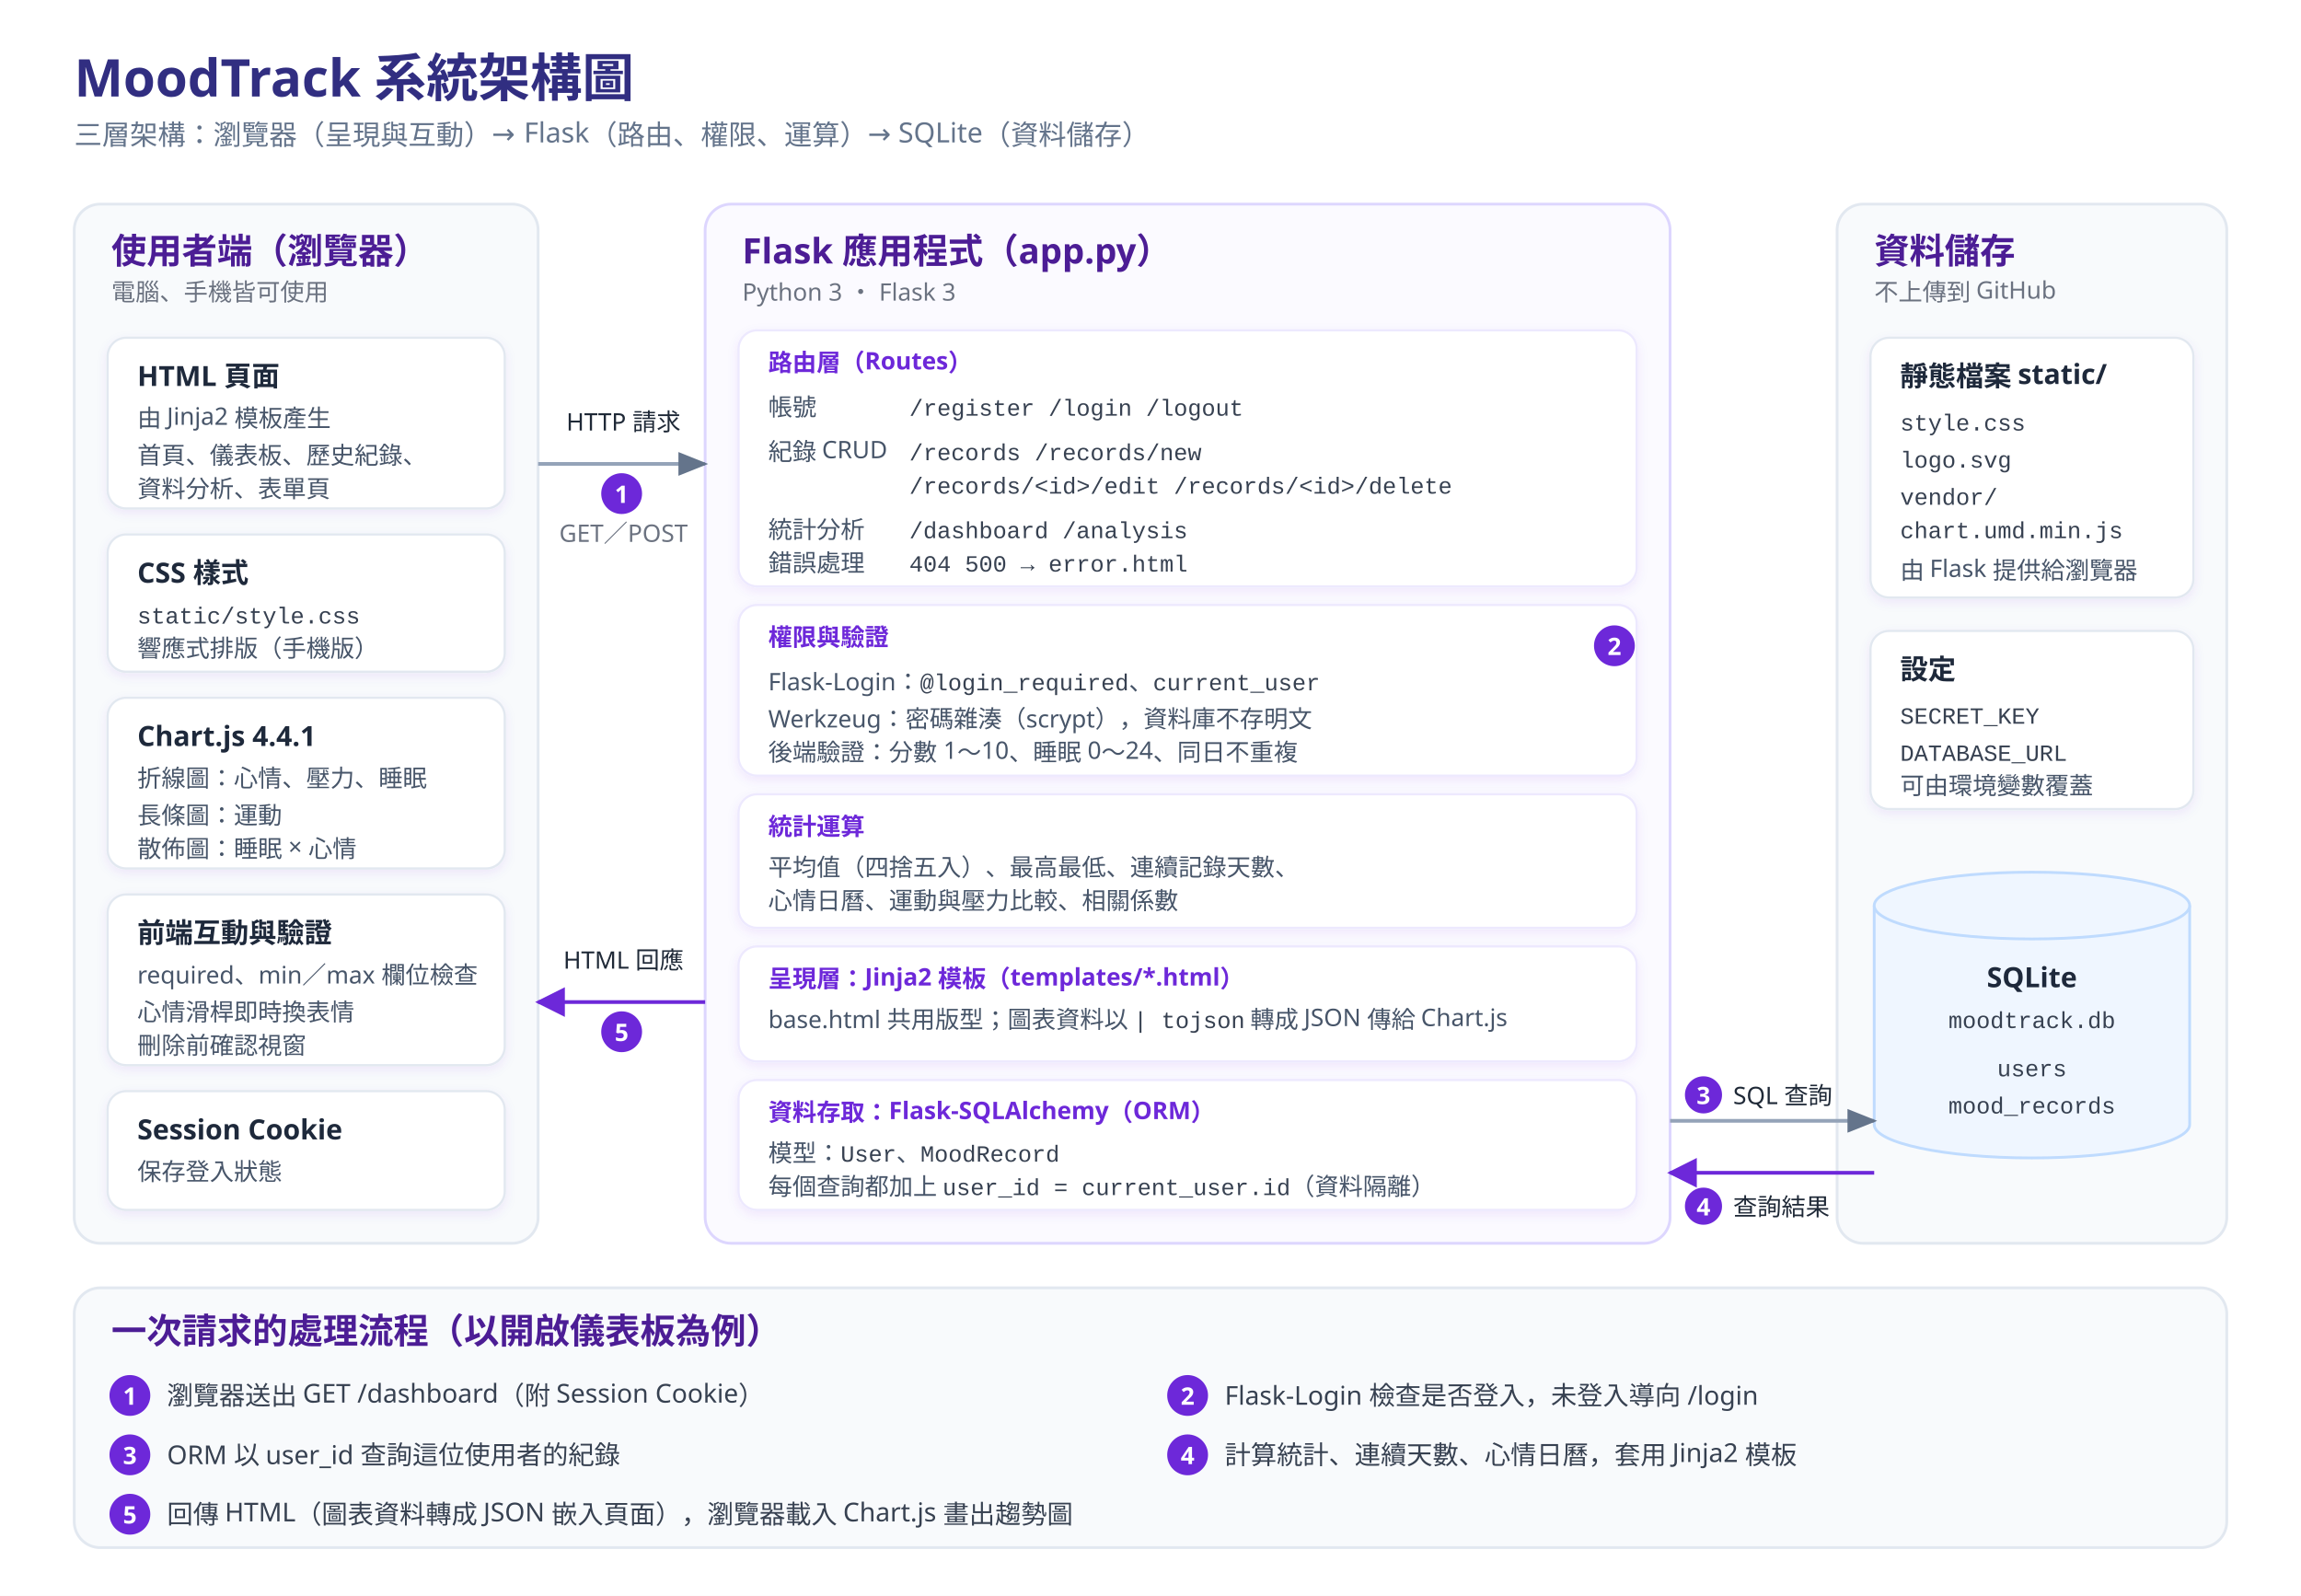
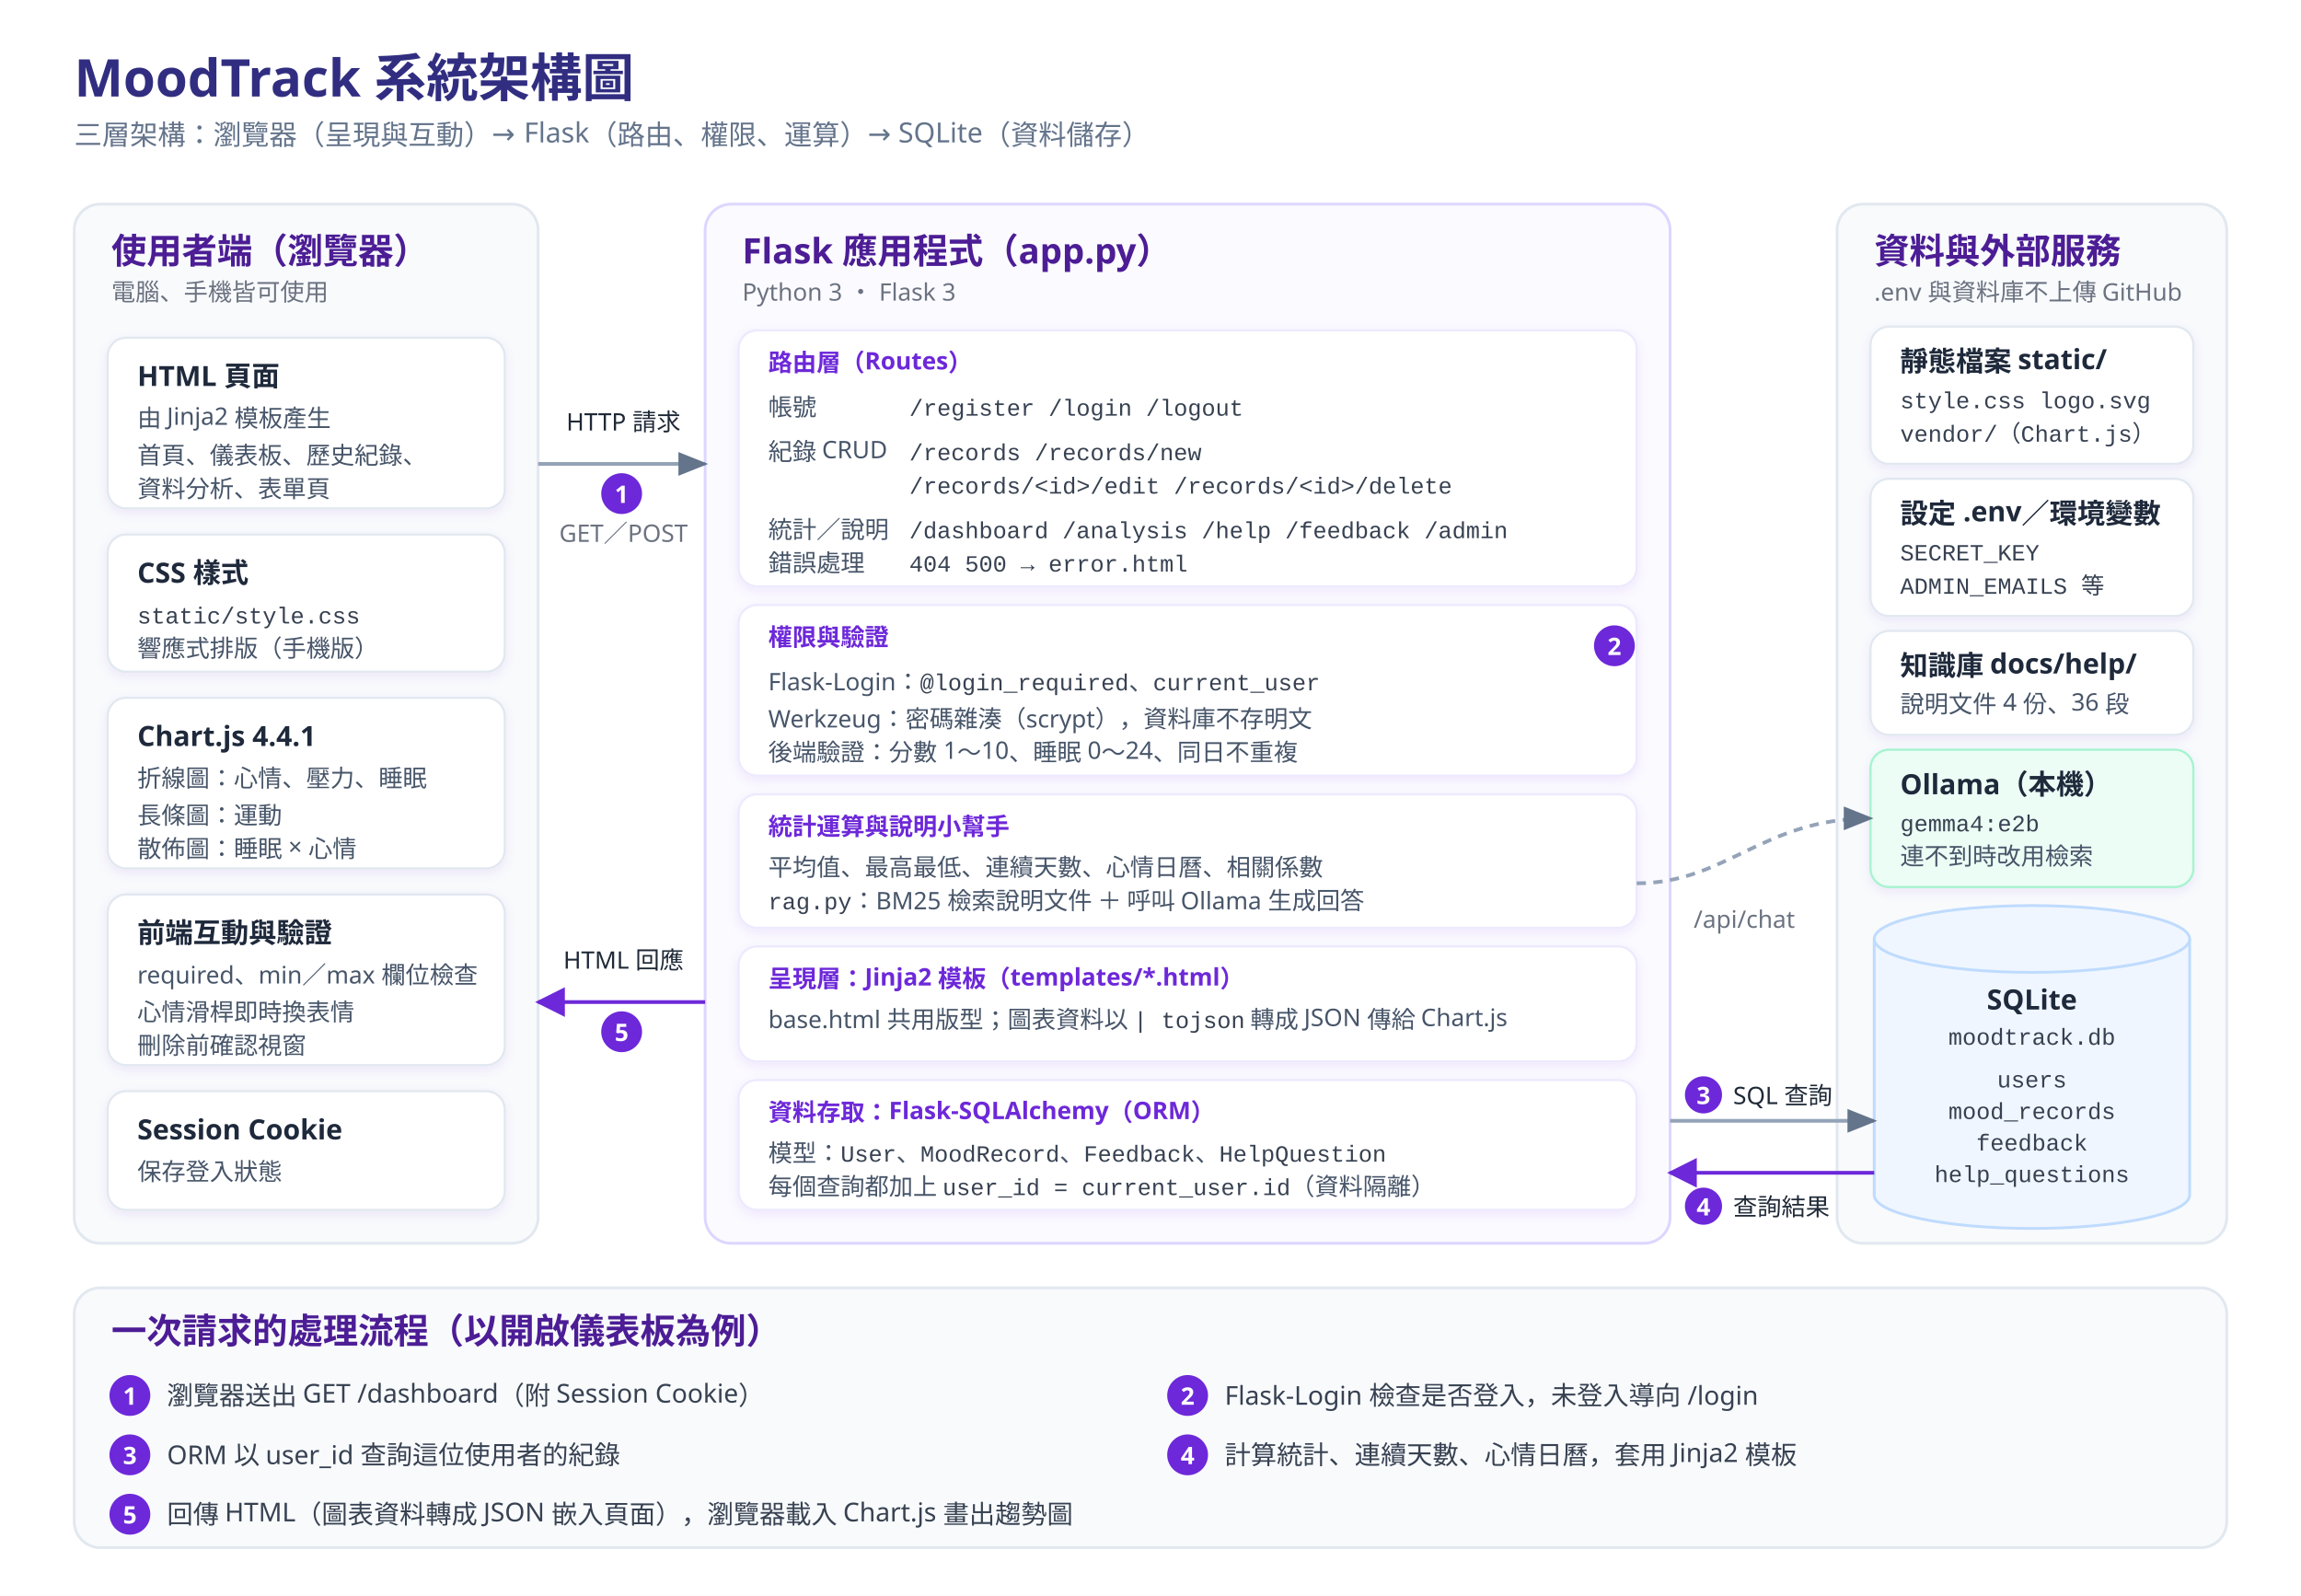
<svg xmlns="http://www.w3.org/2000/svg" viewBox="0 0 1240 860" width="1240" height="860" font-family="'Microsoft JhengHei','Noto Sans TC','PingFang TC','WenQuanYi Zen Hei',sans-serif">
  <defs>
    <marker id="arrow" viewBox="0 0 10 10" refX="9" refY="5" markerWidth="8" markerHeight="8" orient="auto-start-reverse">
      <path d="M0,1 L10,5 L0,9 z" fill="#64748b" />
    </marker>
    <marker id="arrowP" viewBox="0 0 10 10" refX="9" refY="5" markerWidth="8" markerHeight="8" orient="auto-start-reverse">
      <path d="M0,0 L10,5 L0,10 z" fill="#6d28d9" />
    </marker>
    <filter id="sh" x="-10%" y="-10%" width="120%" height="130%">
      <feDropShadow dx="0" dy="2" stdDeviation="3" flood-color="#6d28d9" flood-opacity="0.08" />
    </filter>
    <style>
      .title { font-size: 28px; font-weight: 700; fill: #312e81; }
      .sub { font-size: 15px; fill: #64748b; }
      .zone { fill: #f8fafc; stroke: #e2e8f0; stroke-width: 1.5; }
      .zone-flask { fill: #fbfaff; stroke: #ddd6fe; stroke-width: 1.5; }
      .zone-h { font-size: 19px; font-weight: 700; fill: #4c1d95; }
      .zone-s { font-size: 13px; fill: #6b7280; }
      .box { fill: #ffffff; stroke: #e2e8f0; stroke-width: 1.2; filter: url(#sh); }
      .layer { fill: #ffffff; stroke: #ede9fe; stroke-width: 1.2; filter: url(#sh); }
      .layer-h { font-size: 13px; font-weight: 700; fill: #6d28d9; }
      .b-h { font-size: 15px; font-weight: 700; fill: #1e293b; }
      .b-t { font-size: 13px; fill: #475569; }
      .code { font-family: Consolas, 'Courier New', monospace; font-size: 12.5px; fill: #374151; }
      .flow { stroke: #94a3b8; stroke-width: 2; fill: none; }
      .flow-p { stroke: #6d28d9; stroke-width: 2; fill: none; }
      .flow-d { stroke: #9ca3af; stroke-width: 1.6; fill: none; stroke-dasharray: 6 5; }
      .lbl { font-size: 13px; fill: #1f2937; }
      .lbl-bg { fill: #ffffff; }
      .num { fill: #6d28d9; }
      .num-t { font-size: 13px; font-weight: 700; fill: #ffffff; }
+       .ollama { fill: #ecfdf5; stroke: #a7f3d0; }
      .db { fill: #eff6ff; stroke: #bfdbfe; stroke-width: 1.5; }
    </style>
  </defs>
  <rect width="1240" height="860" fill="#ffffff" />
  <text x="40" y="52" class="title">MoodTrack 系統架構圖</text>
  <text x="40" y="78" class="sub">三層架構：瀏覽器（呈現與互動）→ Flask（路由、權限、運算）→ SQLite（資料儲存）</text>
  <rect x="40" y="110" width="250" height="560" rx="14" class="zone" />
  <text x="60" y="142" class="zone-h">使用者端（瀏覽器）</text>
  <text x="60" y="162" class="zone-s">電腦、手機皆可使用</text>
  <rect x="58" y="182" width="214" height="92" rx="10" class="box" />
  <text x="74" y="208" class="b-h">HTML 頁面</text>
  <text x="74" y="230" class="b-t">由 Jinja2 模板產生</text>
  <text x="74" y="250" class="b-t">首頁、儀表板、歷史紀錄、</text>
  <text x="74" y="268" class="b-t">資料分析、表單頁</text>
  <rect x="58" y="288" width="214" height="74" rx="10" class="box" />
  <text x="74" y="314" class="b-h">CSS 樣式</text>
  <text x="74" y="336" class="code">static/style.css</text>
  <text x="74" y="354" class="b-t">響應式排版（手機版）</text>
  <rect x="58" y="376" width="214" height="92" rx="10" class="box" />
  <text x="74" y="402" class="b-h">Chart.js 4.4.1</text>
  <text x="74" y="424" class="b-t">折線圖：心情、壓力、睡眠</text>
  <text x="74" y="444" class="b-t">長條圖：運動</text>
  <text x="74" y="462" class="b-t">散佈圖：睡眠 × 心情</text>
  <rect x="58" y="482" width="214" height="92" rx="10" class="box" />
  <text x="74" y="508" class="b-h">前端互動與驗證</text>
  <text x="74" y="530" class="b-t">required、min／max 欄位檢查</text>
  <text x="74" y="550" class="b-t">心情滑桿即時換表情</text>
  <text x="74" y="568" class="b-t">刪除前確認視窗</text>
  <rect x="58" y="588" width="214" height="64" rx="10" class="box" />
  <text x="74" y="614" class="b-h">Session Cookie</text>
  <text x="74" y="636" class="b-t">保存登入狀態</text>
  <rect x="380" y="110" width="520" height="560" rx="14" class="zone-flask" />
  <text x="400" y="142" class="zone-h">Flask 應用程式（app.py）</text>
  <text x="400" y="162" class="zone-s">Python 3 ・ Flask 3</text>
  <rect x="398" y="178" width="484" height="138" rx="10" class="layer" />
  <text x="414" y="200" class="layer-h">路由層（Routes）</text>
  <text x="414" y="224" class="b-t">帳號</text>
  <text x="490" y="224" class="code">/register  /login  /logout</text>
  <text x="414" y="248" class="b-t">紀錄 CRUD</text>
  <text x="490" y="248" class="code">/records  /records/new</text>
  <text x="490" y="266" class="code">/records/&lt;id&gt;/edit  /records/&lt;id&gt;/delete</text>
-   <text x="414" y="290" class="b-t">統計分析</text>
-   <text x="490" y="290" class="code">/dashboard  /analysis</text>
+   <text x="414" y="290" class="b-t">統計／說明</text>
+   <text x="490" y="290" class="code">/dashboard  /analysis  /help  /feedback  /admin</text>
  <text x="414" y="308" class="b-t">錯誤處理</text>
  <text x="490" y="308" class="code">404  500 → error.html</text>
  <rect x="398" y="326" width="484" height="92" rx="10" class="layer" />
  <text x="414" y="348" class="layer-h">權限與驗證</text>
  <text x="414" y="372" class="b-t">Flask-Login：<tspan class="code">@login_required</tspan>、<tspan class="code">current_user</tspan>
  </text>
  <text x="414" y="392" class="b-t">Werkzeug：密碼雜湊（scrypt），資料庫不存明文</text>
  <text x="414" y="410" class="b-t">後端驗證：分數 1～10、睡眠 0～24、同日不重複</text>
  <rect x="398" y="428" width="484" height="72" rx="10" class="layer" />
-   <text x="414" y="450" class="layer-h">統計運算</text>
-   <text x="414" y="472" class="b-t">平均值（四捨五入）、最高最低、連續記錄天數、</text>
-   <text x="414" y="490" class="b-t">心情日曆、運動與壓力比較、相關係數</text>
+   <text x="414" y="450" class="layer-h">統計運算與說明小幫手</text>
+   <text x="414" y="472" class="b-t">平均值、最高最低、連續天數、心情日曆、相關係數</text>
+   <text x="414" y="490" class="b-t">
+     <tspan class="code">rag.py</tspan>：BM25 檢索說明文件 ＋ 呼叫 Ollama 生成回答</text>
  <rect x="398" y="510" width="484" height="62" rx="10" class="layer" />
  <text x="414" y="532" class="layer-h">呈現層：Jinja2 模板（templates/*.html）</text>
  <text x="414" y="554" class="b-t">base.html 共用版型；圖表資料以 <tspan class="code">| tojson</tspan> 轉成 JSON 傳給 Chart.js</text>
  <rect x="398" y="582" width="484" height="70" rx="10" class="layer" />
  <text x="414" y="604" class="layer-h">資料存取：Flask-SQLAlchemy（ORM）</text>
-   <text x="414" y="626" class="b-t">模型：<tspan class="code">User</tspan>、<tspan class="code">MoodRecord</tspan>
+   <text x="414" y="626" class="b-t">模型：<tspan class="code">User</tspan>、<tspan class="code">MoodRecord</tspan>、<tspan class="code">Feedback</tspan>、<tspan class="code">HelpQuestion</tspan>
  </text>
  <text x="414" y="644" class="b-t">每個查詢都加上 <tspan class="code">user_id = current_user.id</tspan>（資料隔離）</text>
  <rect x="990" y="110" width="210" height="560" rx="14" class="zone" />
-   <text x="1010" y="142" class="zone-h">資料儲存</text>
-   <text x="1010" y="162" class="zone-s">不上傳到 GitHub</text>
-   <g transform="translate(1010,470)">
-     <path d="M0,18 v118 a85,18 0 0 0 170,0 v-118" class="db" />
+   <text x="1010" y="142" class="zone-h">資料與外部服務</text>
+   <text x="1010" y="162" class="zone-s">.env 與資料庫不上傳 GitHub</text>
+   <rect x="1008" y="176" width="174" height="74" rx="10" class="box" />
+   <text x="1024" y="200" class="b-h">靜態檔案 static/</text>
+   <text x="1024" y="220" class="code">style.css  logo.svg</text>
+   <text x="1024" y="238" class="code">vendor/（Chart.js）</text>
+   <rect x="1008" y="258" width="174" height="74" rx="10" class="box" />
+   <text x="1024" y="282" class="b-h">設定 .env／環境變數</text>
+   <text x="1024" y="302" class="code">SECRET_KEY</text>
+   <text x="1024" y="320" class="code">ADMIN_EMAILS 等</text>
+   <rect x="1008" y="340" width="174" height="56" rx="10" class="box" />
+   <text x="1024" y="364" class="b-h">知識庫 docs/help/</text>
+   <text x="1024" y="384" class="b-t">說明文件 4 份、36 段</text>
+   <rect x="1008" y="404" width="174" height="74" rx="10" class="box ollama" />
+   <text x="1024" y="428" class="b-h">Ollama（本機）</text>
+   <text x="1024" y="448" class="code">gemma4:e2b</text>
+   <text x="1024" y="466" class="b-t">連不到時改用檢索</text>
+   <g transform="translate(1010,488)">
+     <path d="M0,18 v138 a85,18 0 0 0 170,0 v-138" class="db" />
    <ellipse cx="85" cy="18" rx="85" ry="18" class="db" />
-     <text x="85" y="62" text-anchor="middle" class="b-h">SQLite</text>
-     <text x="85" y="84" text-anchor="middle" class="code">moodtrack.db</text>
-     <text x="85" y="110" text-anchor="middle" class="code">users</text>
-     <text x="85" y="130" text-anchor="middle" class="code">mood_records</text>
+     <text x="85" y="56" text-anchor="middle" class="b-h">SQLite</text>
+     <text x="85" y="75" text-anchor="middle" class="code">moodtrack.db</text>
+     <text x="85" y="98" text-anchor="middle" class="code">users</text>
+     <text x="85" y="115" text-anchor="middle" class="code">mood_records</text>
+     <text x="85" y="132" text-anchor="middle" class="code">feedback</text>
+     <text x="85" y="149" text-anchor="middle" class="code">help_questions</text>
  </g>
-   <rect x="1008" y="182" width="174" height="140" rx="10" class="box" />
-   <text x="1024" y="208" class="b-h">靜態檔案 static/</text>
-   <text x="1024" y="232" class="code">style.css</text>
-   <text x="1024" y="252" class="code">logo.svg</text>
-   <text x="1024" y="272" class="code">vendor/</text>
-   <text x="1024" y="290" class="code"> chart.umd.min.js</text>
-   <text x="1024" y="312" class="b-t">由 Flask 提供給瀏覽器</text>
-   <rect x="1008" y="340" width="174" height="96" rx="10" class="box" />
-   <text x="1024" y="366" class="b-h">設定</text>
-   <text x="1024" y="390" class="code">SECRET_KEY</text>
-   <text x="1024" y="410" class="code">DATABASE_URL</text>
-   <text x="1024" y="428" class="b-t">可由環境變數覆蓋</text>
+   <path d="M882,476 C930,476 950,441 1008,441" class="flow" stroke-dasharray="5 4" marker-end="url(#arrow)" />
+   <text x="940" y="500" text-anchor="middle" class="zone-s">/api/chat</text>
  <path d="M290,250 H380" class="flow" marker-end="url(#arrow)" />
  <rect x="300" y="216" width="72" height="22" rx="4" class="lbl-bg" />
  <text x="336" y="232" text-anchor="middle" class="lbl">HTTP 請求</text>
  <text x="336" y="292" text-anchor="middle" class="zone-s">GET／POST</text>
  <circle cx="335" cy="266" r="11" class="num" />
  <text x="335" y="271" text-anchor="middle" class="num-t">1</text>
  <path d="M380,540 H290" class="flow-p" marker-end="url(#arrowP)" />
  <rect x="298" y="506" width="76" height="22" rx="4" class="lbl-bg" />
  <text x="336" y="522" text-anchor="middle" class="lbl">HTML 回應</text>
  <circle cx="335" cy="556" r="11" class="num" />
  <text x="335" y="561" text-anchor="middle" class="num-t">5</text>
  <path d="M900,604 H1010" class="flow" marker-end="url(#arrow)" />
  <path d="M1010,632 H900" class="flow-p" marker-end="url(#arrowP)" />
  <circle cx="918" cy="590" r="10" class="num" />
  <text x="918" y="595" text-anchor="middle" class="num-t">3</text>
  <text x="934" y="595" class="lbl">SQL 查詢</text>
  <circle cx="918" cy="650" r="10" class="num" />
  <text x="918" y="655" text-anchor="middle" class="num-t">4</text>
  <text x="934" y="655" class="lbl">查詢結果</text>
  <circle cx="870" cy="348" r="11" class="num" />
  <text x="870" y="353" text-anchor="middle" class="num-t">2</text>
  <rect x="40" y="694" width="1160" height="140" rx="14" class="zone" />
  <text x="60" y="724" class="zone-h">一次請求的處理流程（以開啟儀表板為例）</text>
  <g class="b-t" font-size="14">
    <circle cx="70" cy="752" r="11" class="num" />
    <text x="70" y="757" text-anchor="middle" class="num-t">1</text>
    <text x="90" y="757" font-size="14" fill="#374151">瀏覽器送出 GET /dashboard（附 Session Cookie）</text>
    <circle cx="640" cy="752" r="11" class="num" />
    <text x="640" y="757" text-anchor="middle" class="num-t">2</text>
    <text x="660" y="757" font-size="14" fill="#374151">Flask-Login 檢查是否登入，未登入導向 /login</text>
    <circle cx="70" cy="784" r="11" class="num" />
    <text x="70" y="789" text-anchor="middle" class="num-t">3</text>
    <text x="90" y="789" font-size="14" fill="#374151">ORM 以 user_id 查詢這位使用者的紀錄</text>
    <circle cx="640" cy="784" r="11" class="num" />
    <text x="640" y="789" text-anchor="middle" class="num-t">4</text>
    <text x="660" y="789" font-size="14" fill="#374151">計算統計、連續天數、心情日曆，套用 Jinja2 模板</text>
    <circle cx="70" cy="816" r="11" class="num" />
    <text x="70" y="821" text-anchor="middle" class="num-t">5</text>
    <text x="90" y="821" font-size="14" fill="#374151">回傳 HTML（圖表資料轉成 JSON 嵌入頁面），瀏覽器載入 Chart.js 畫出趨勢圖</text>
  </g>
</svg>
